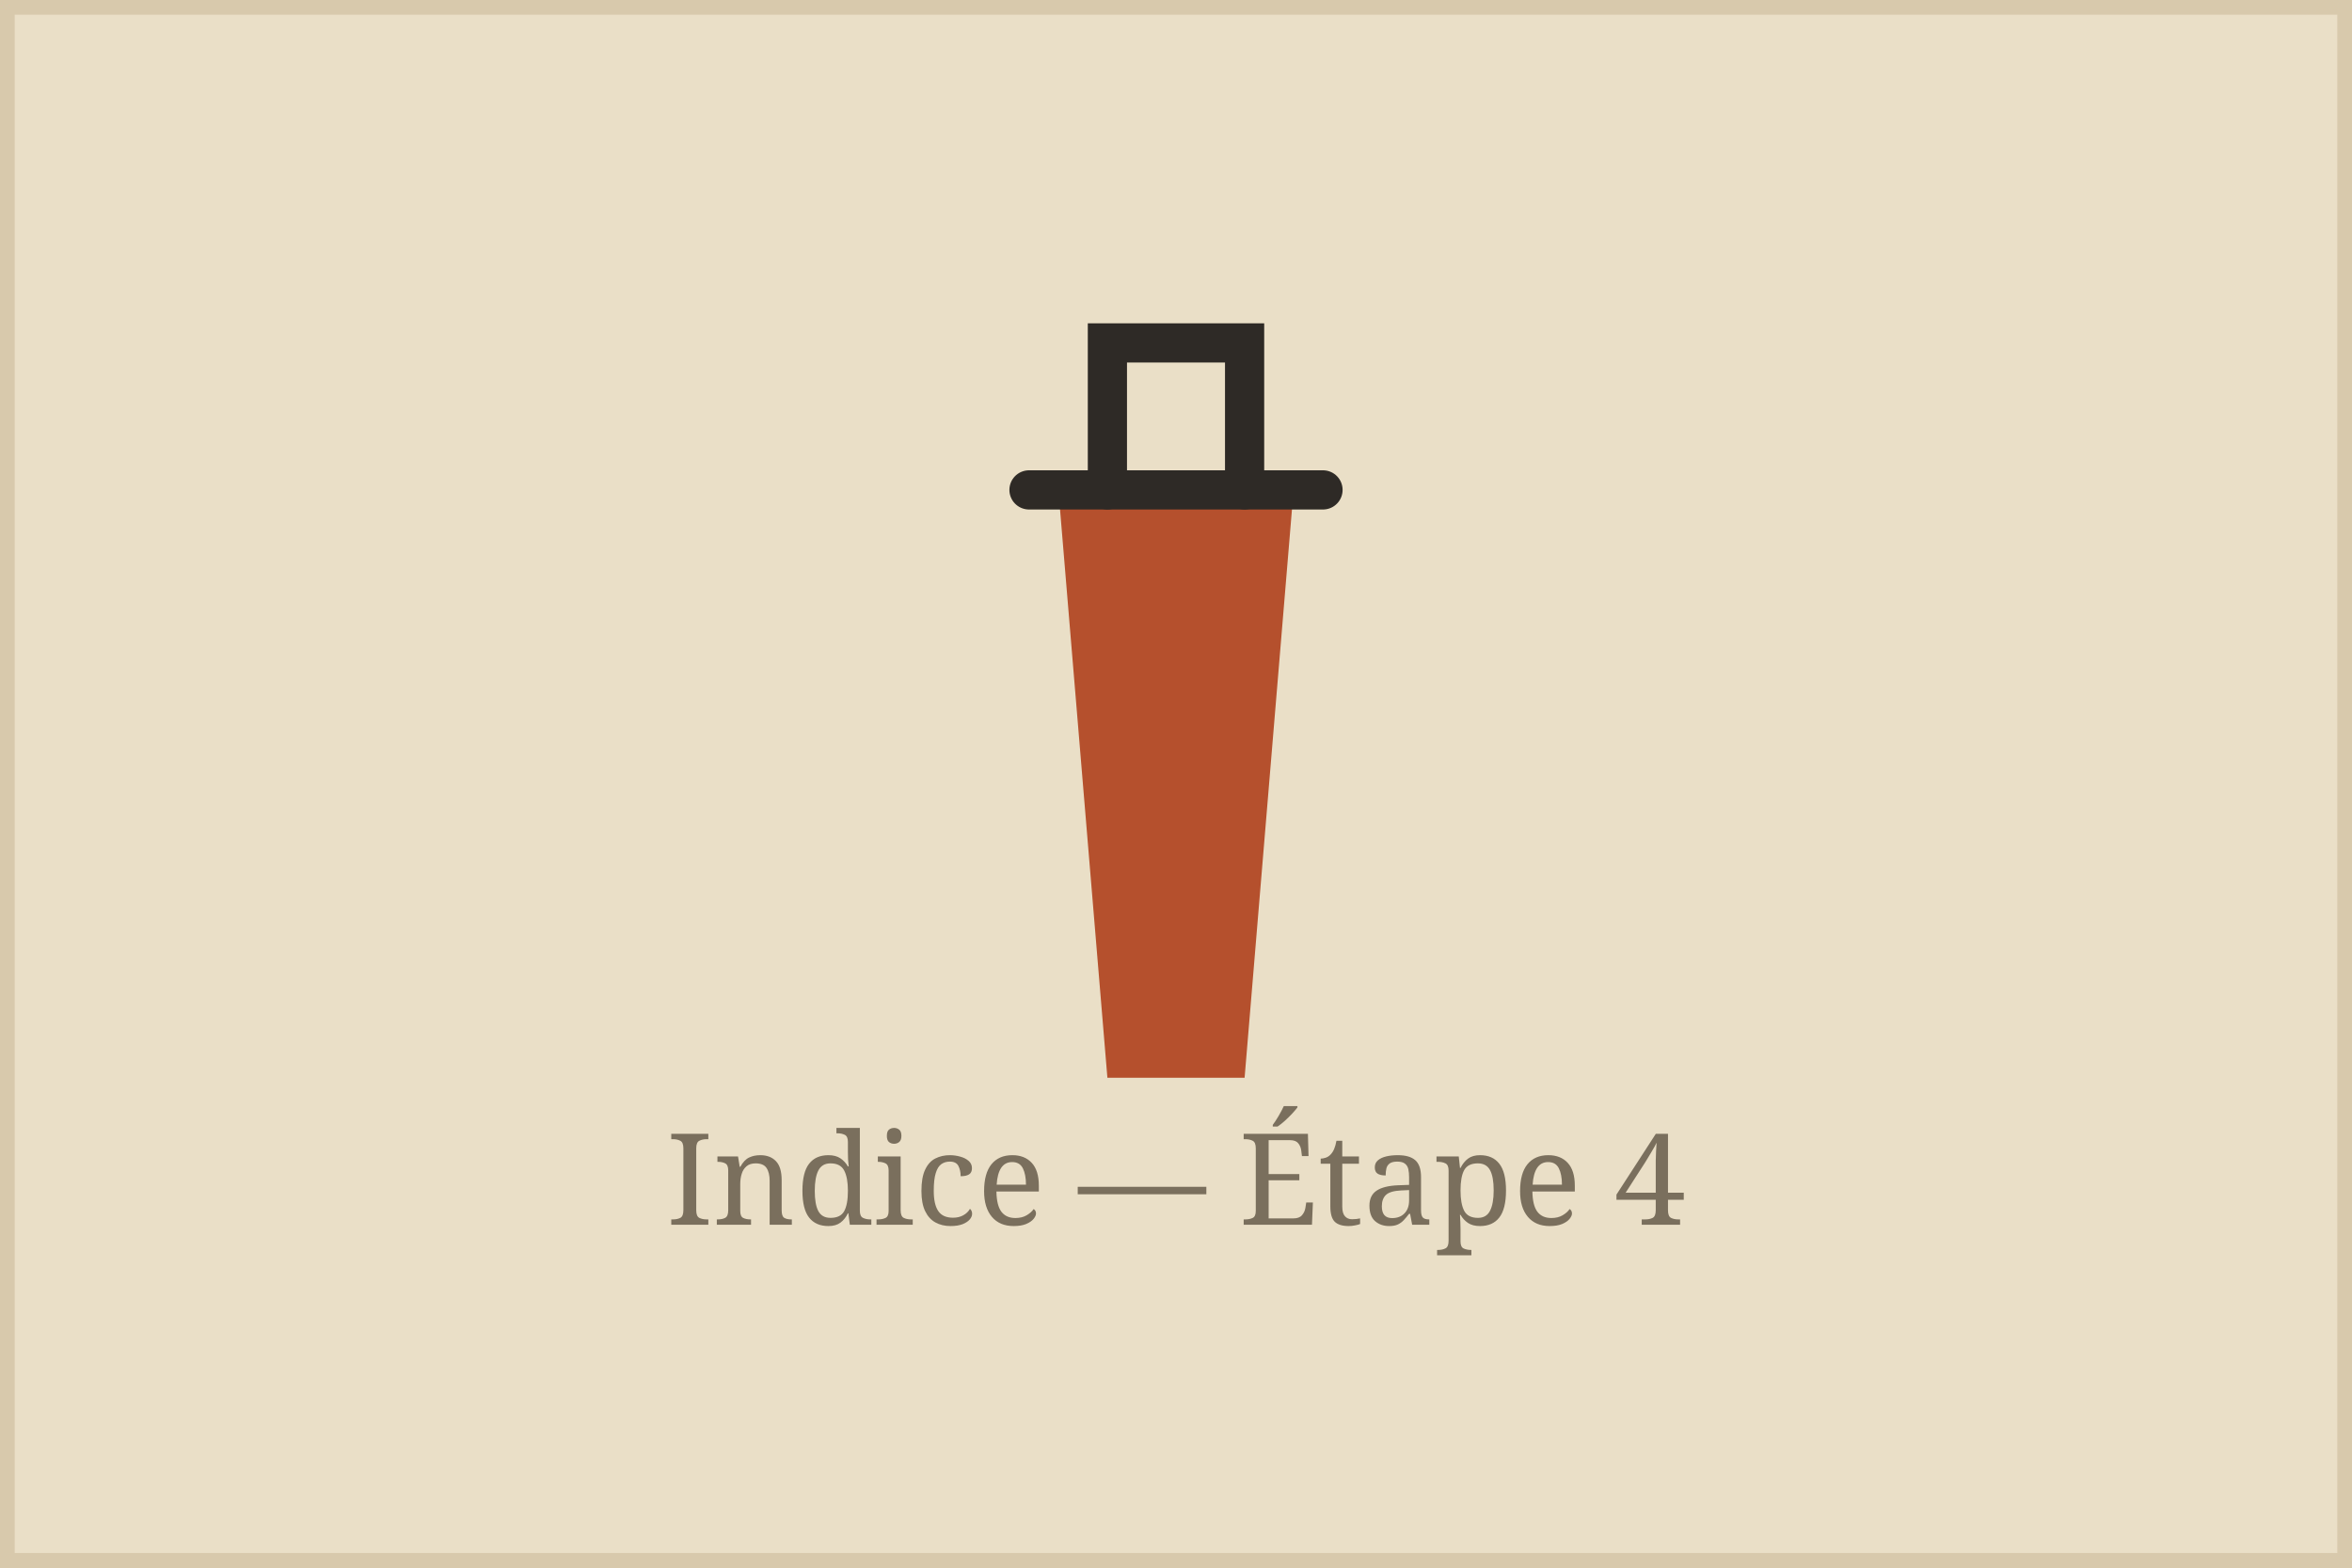
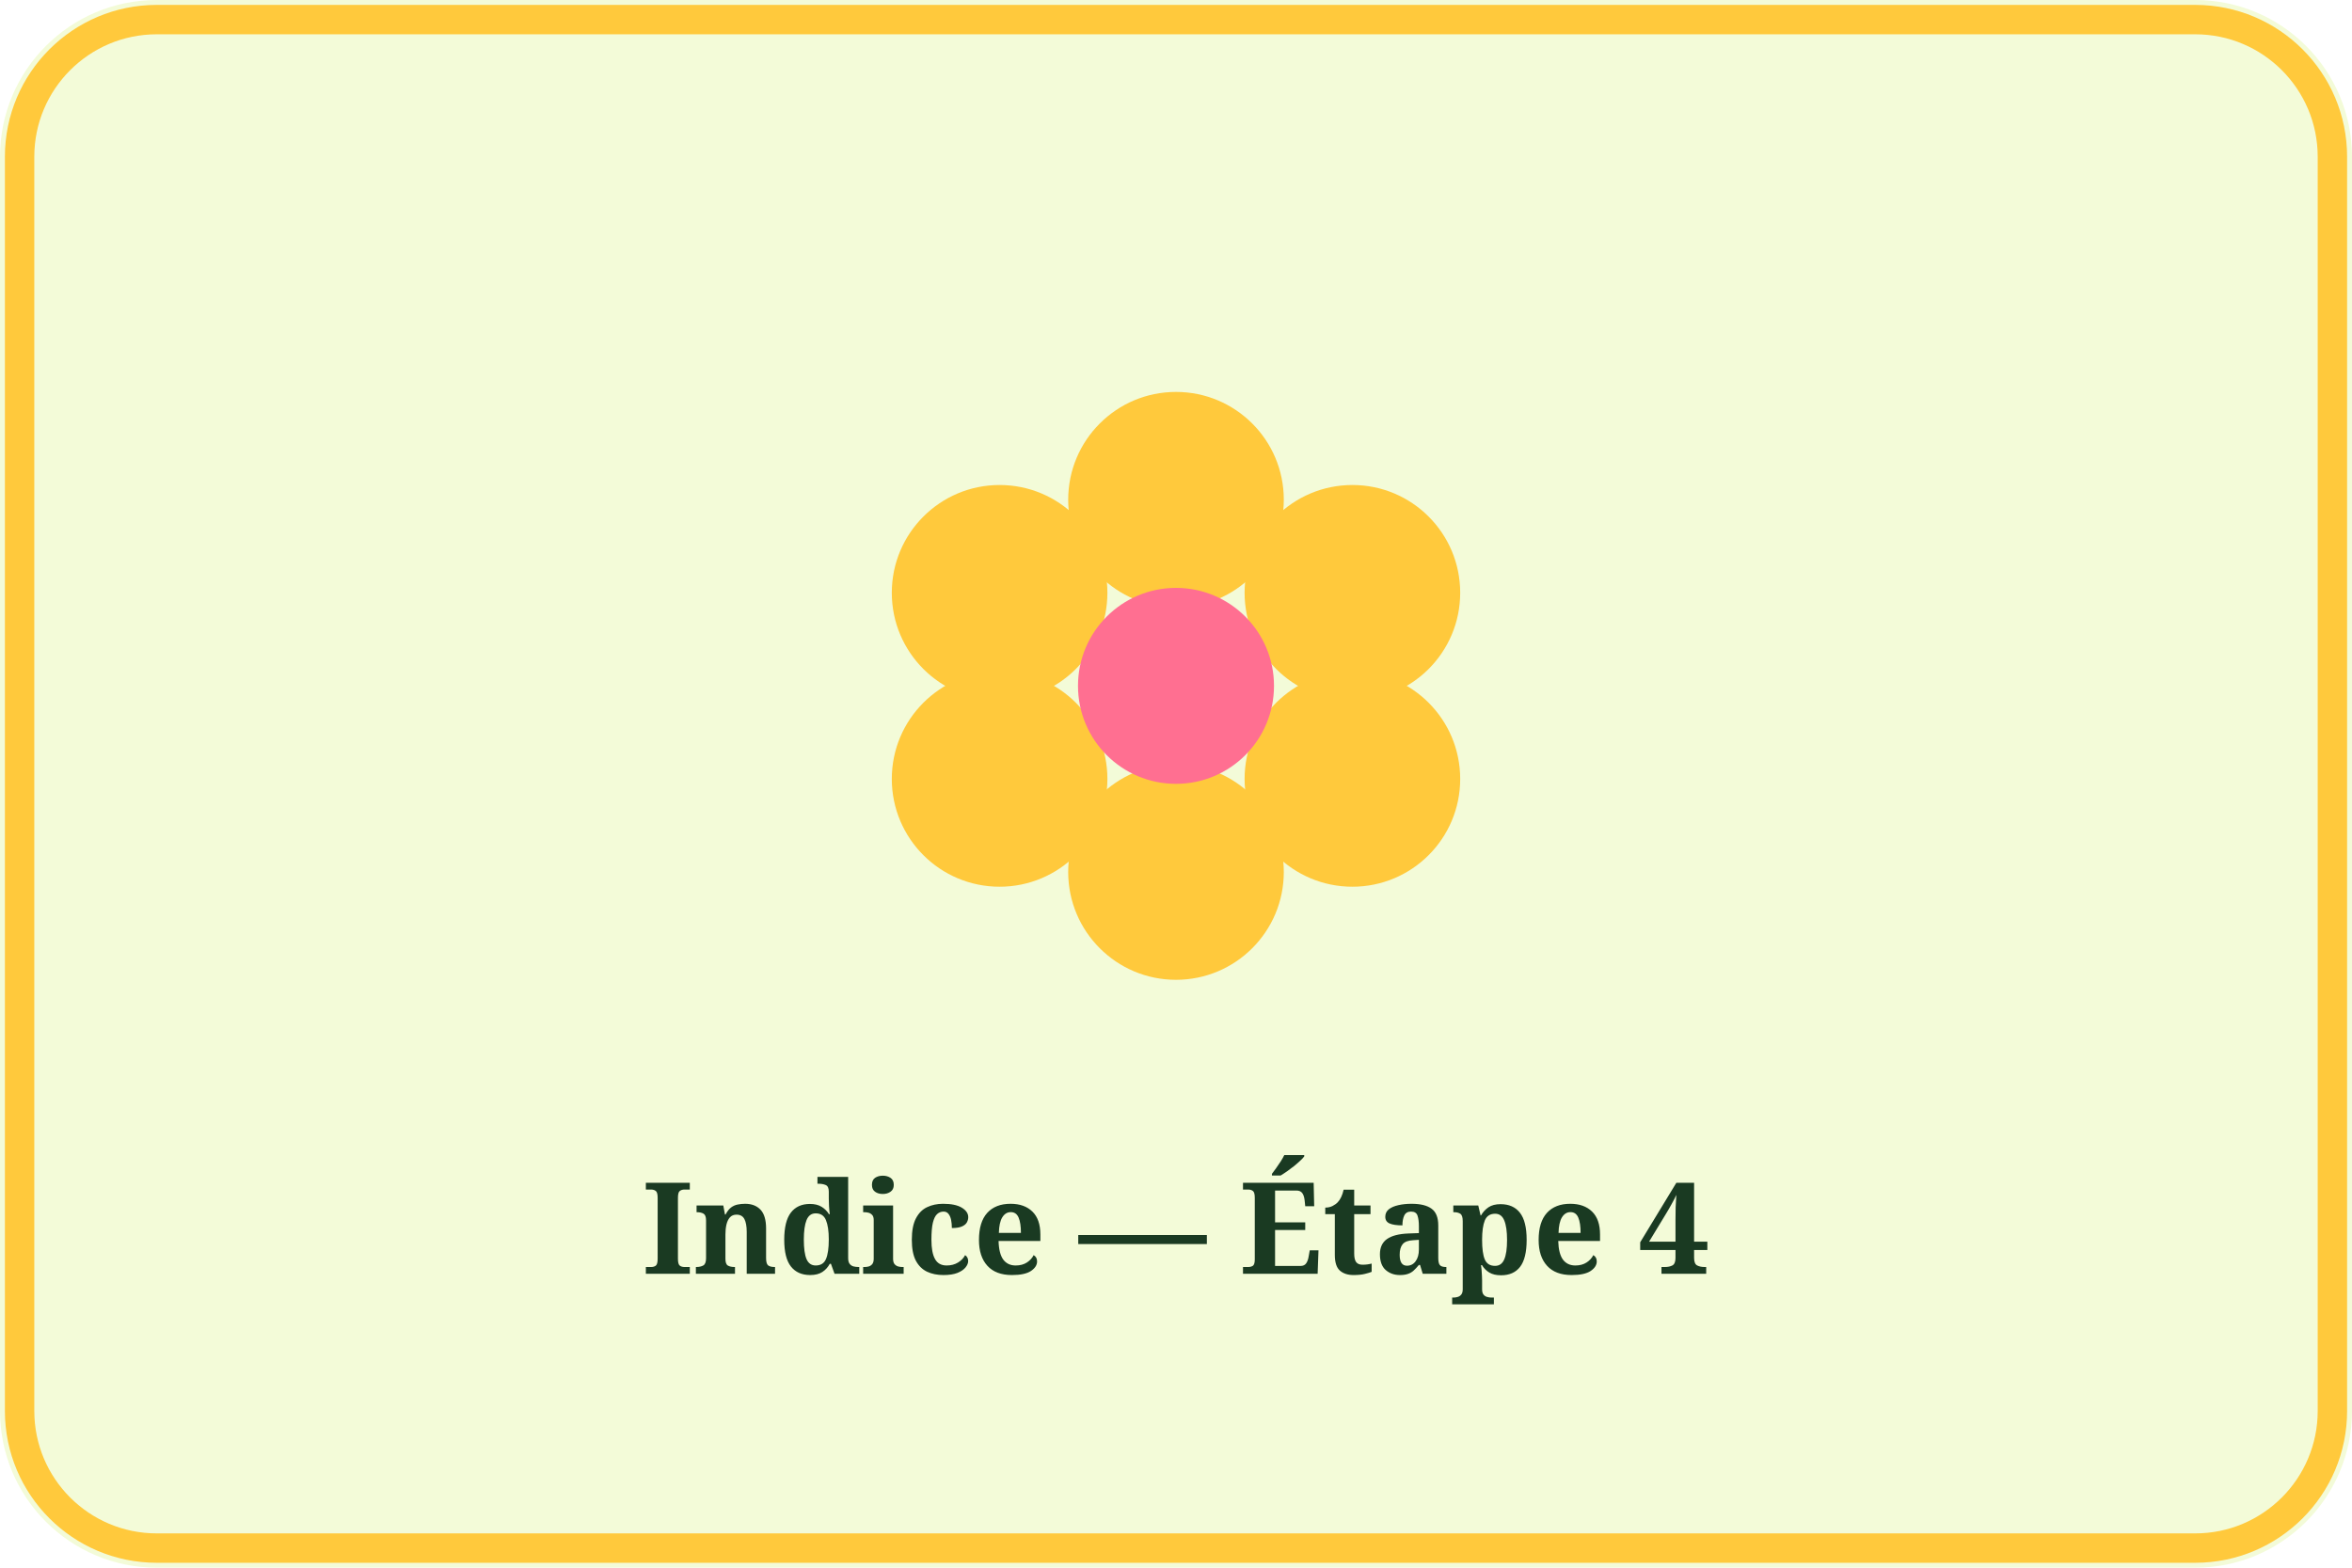
<svg xmlns="http://www.w3.org/2000/svg" viewBox="0 0 480 320">
-   <rect width="480" height="320" fill="#EADFC7" />
-   <rect x="0" y="0" width="480" height="320" fill="none" stroke="#D8C9AC" stroke-width="6" />
-   <g transform="translate(240,160)" fill="none" stroke="#2E2A26" stroke-width="8" stroke-linecap="round">
-     <path d="M-14,60 L-24,-60 L24,-60 L14,60 Z" fill="#B5502D" stroke="none" />
-     <path d="M-30,-60 L30,-60" />
-     <path d="M-14,-60 L-14,-90 L14,-90 L14,-60" />
+   <rect width="480" height="320" rx="32" fill="#F3FBD8" />
+   <rect x="4" y="4" width="472" height="312" rx="28" fill="none" stroke="#FFC93C" stroke-width="6" />
+   <g transform="translate(240,140)">
+     <g fill="#FFC93C">
+       <circle cx="0" cy="-38" r="22" />
+       <circle cx="36" cy="-19" r="22" />
+       <circle cx="36" cy="19" r="22" />
+       <circle cx="0" cy="38" r="22" />
+       <circle cx="-36" cy="19" r="22" />
+       <circle cx="-36" cy="-19" r="22" />
+     </g>
+     <circle cx="0" cy="0" r="20" fill="#FF6F91" />
  </g>
-   <text x="240" y="250" text-anchor="middle" font-family="Georgia, serif" font-size="26" fill="#7A6F5D">Indice — Étape 4</text>
+   <text x="240" y="260" text-anchor="middle" font-family="Georgia, serif" font-size="26" font-weight="bold" fill="#1A3A22">Indice — Étape 4</text>
</svg>
